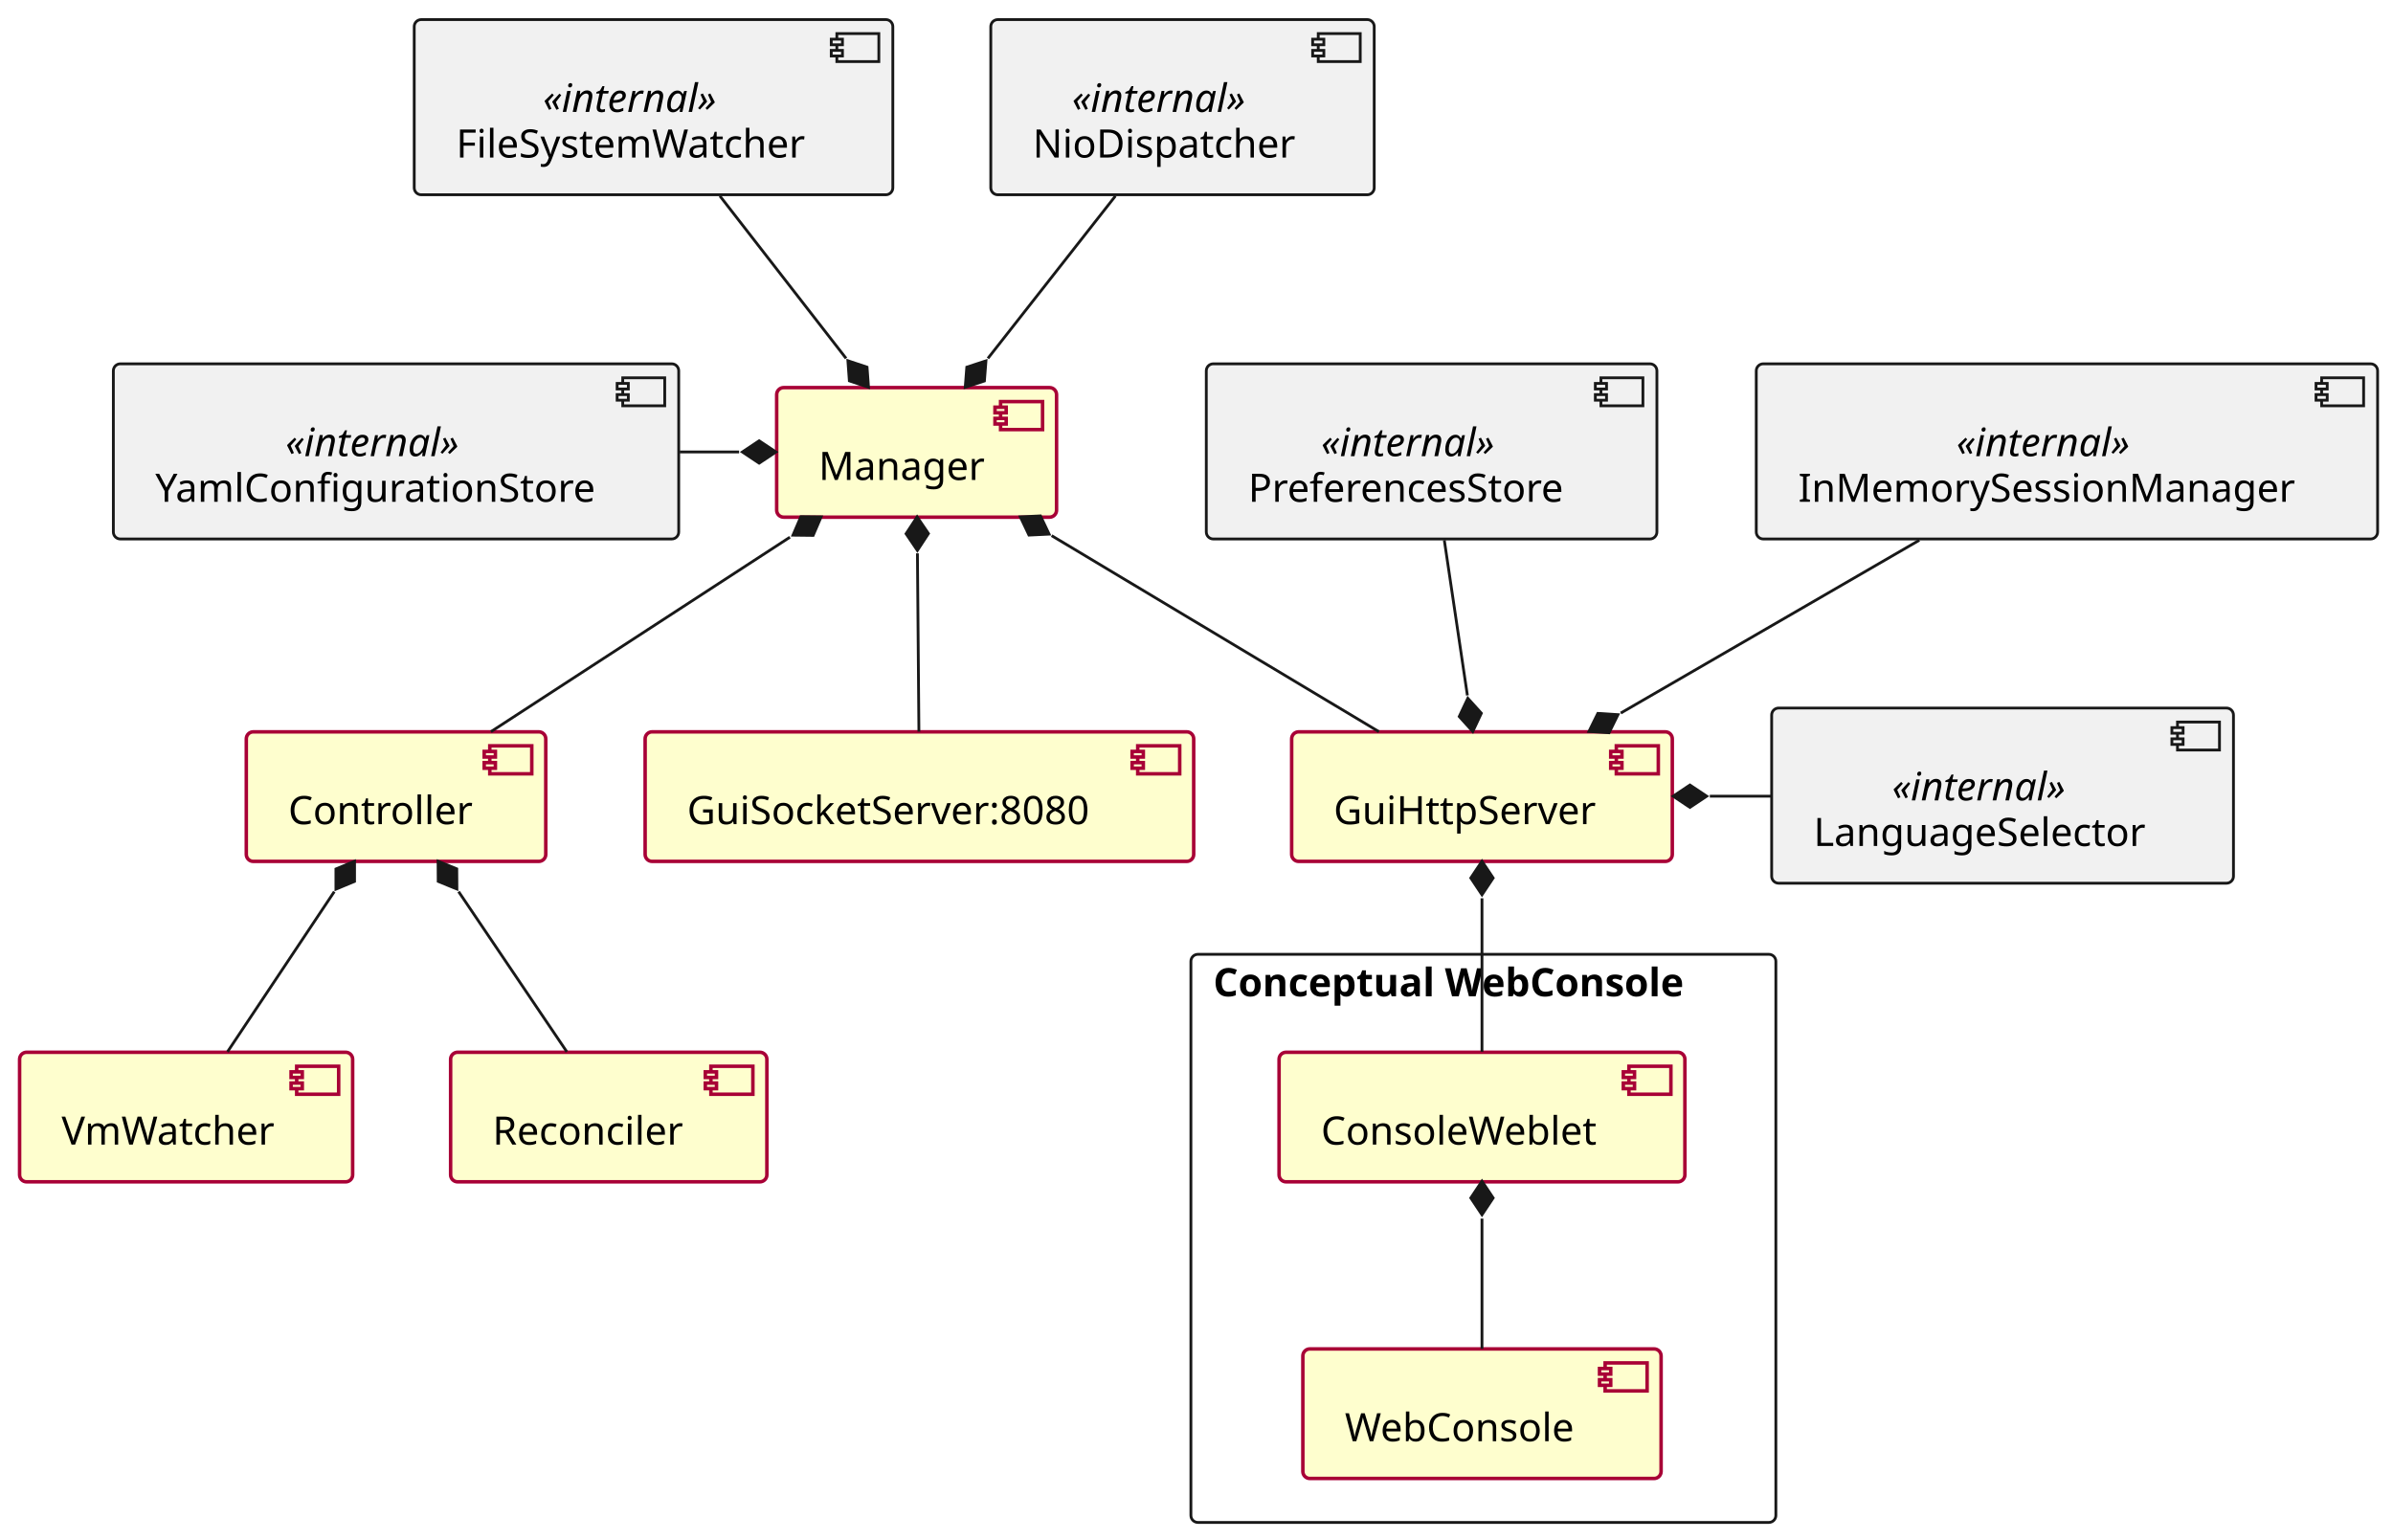
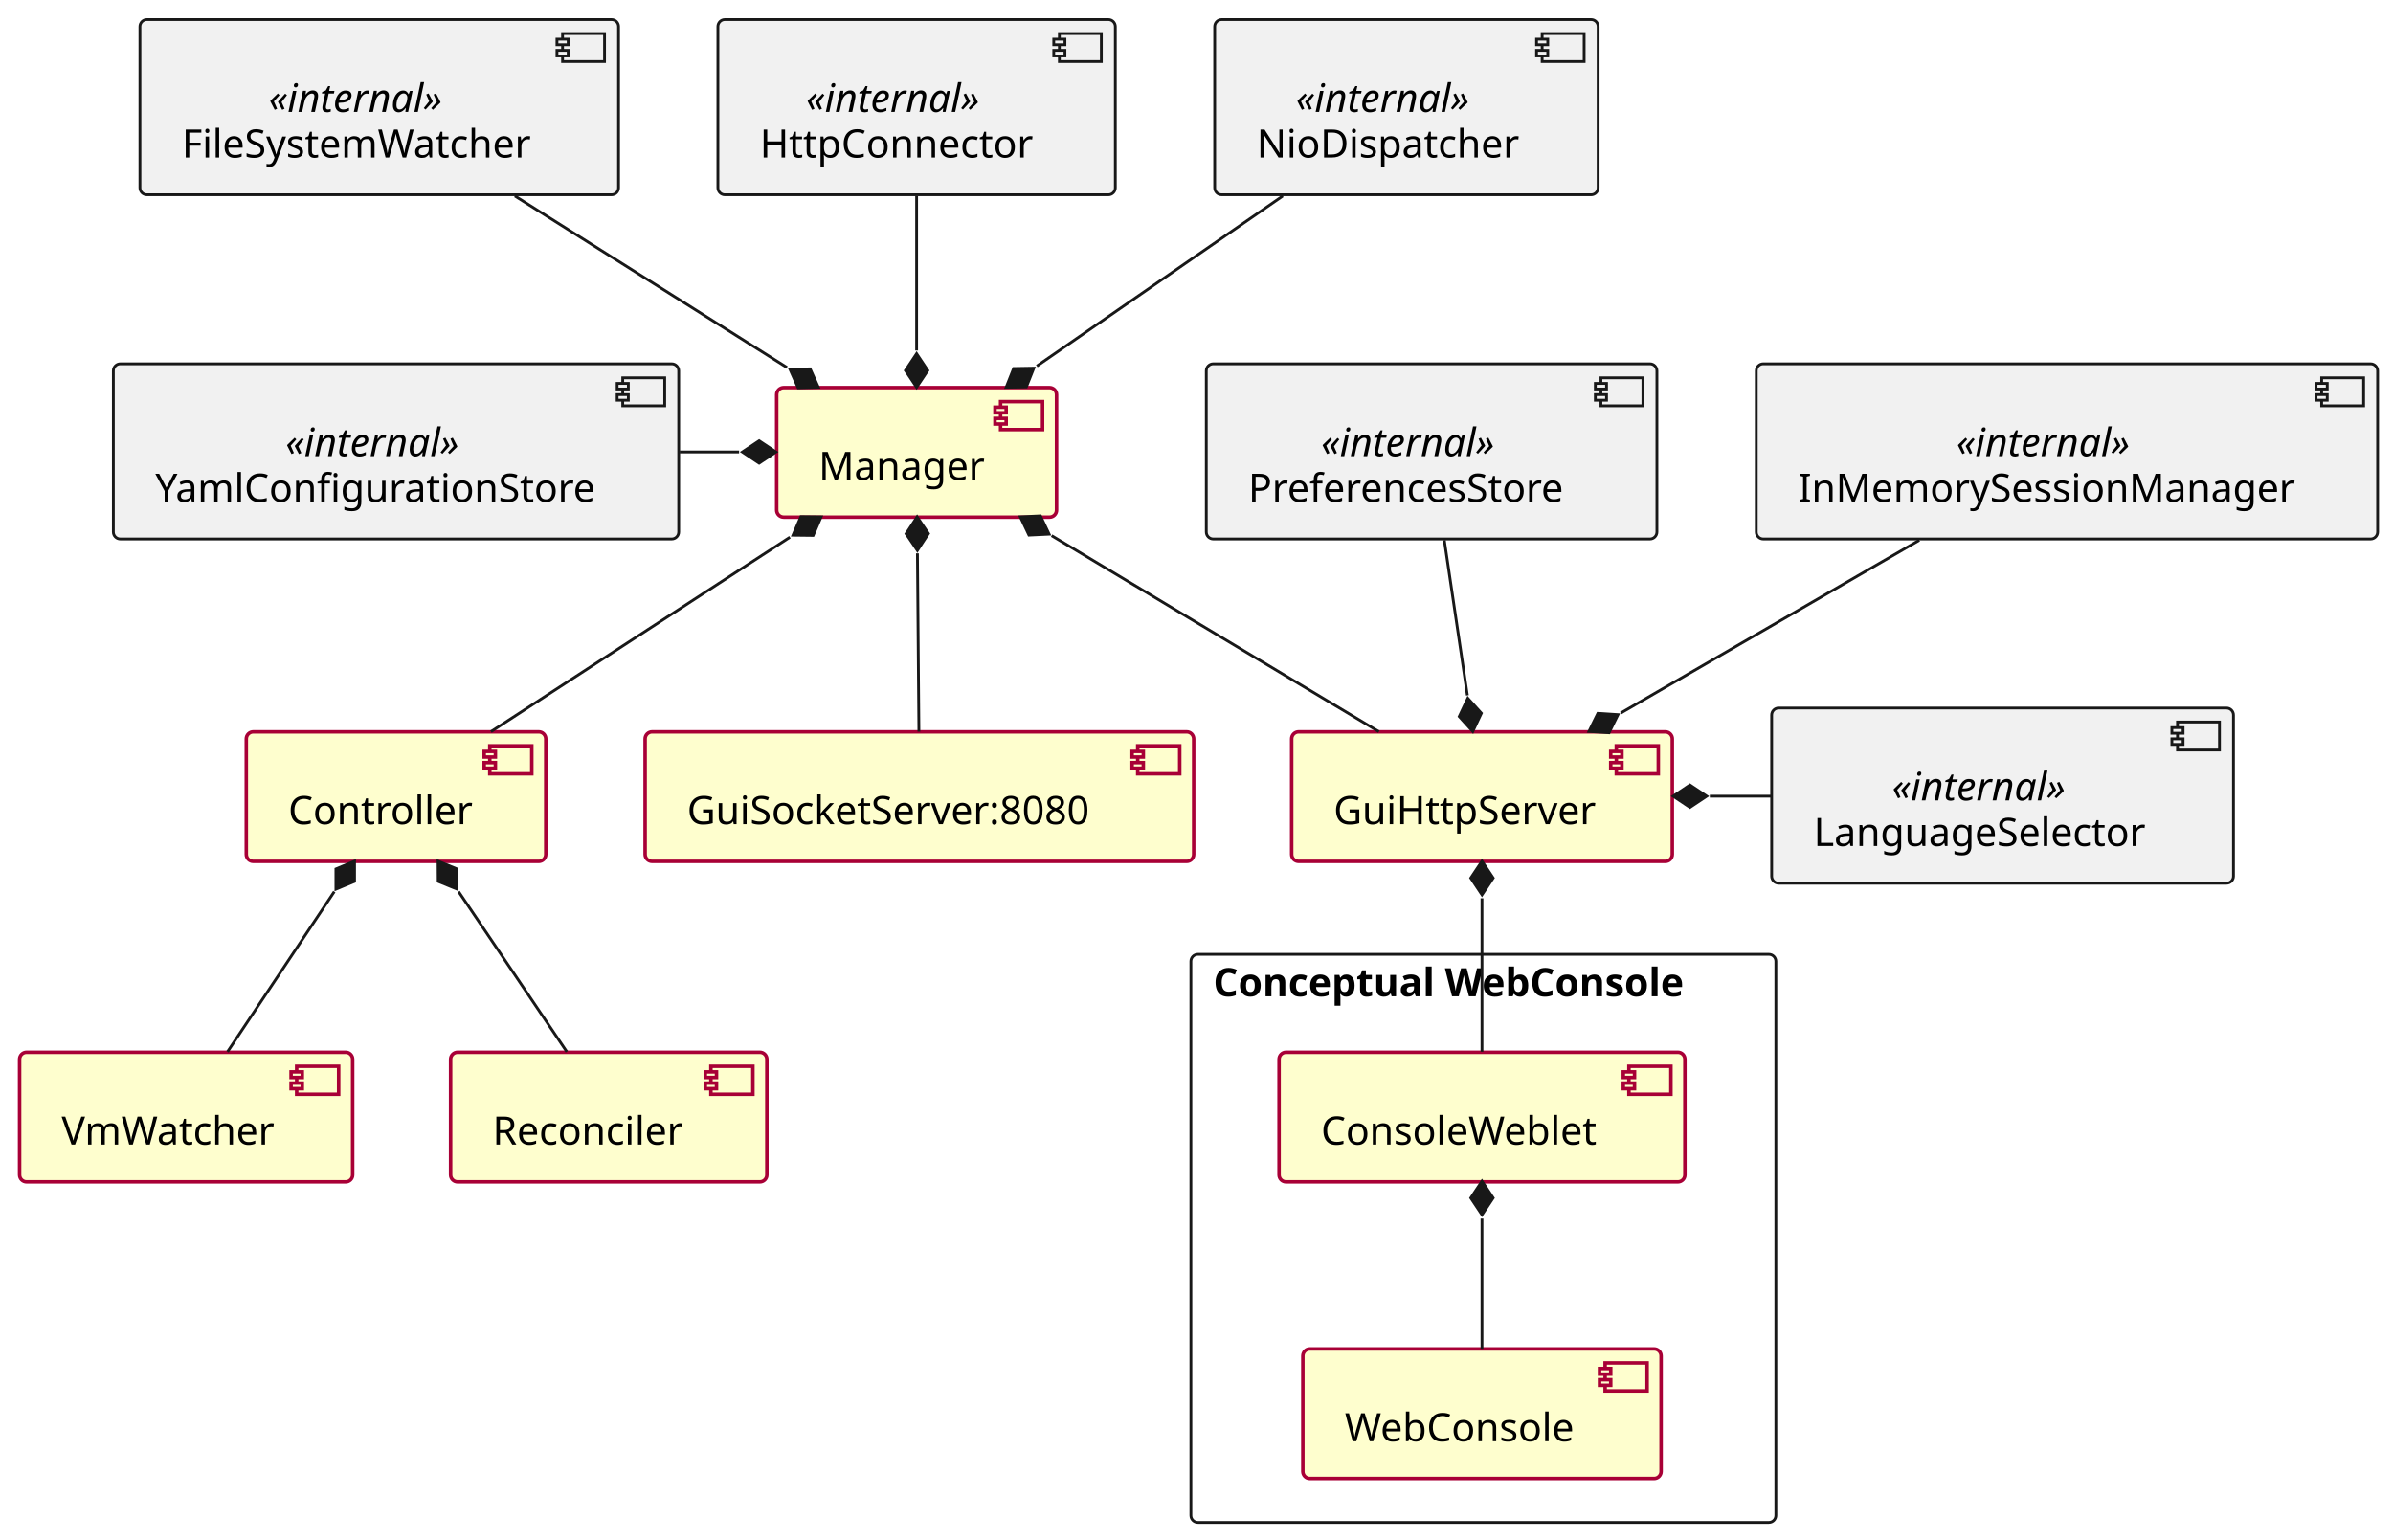
<svg xmlns="http://www.w3.org/2000/svg" contentStyleType="text/css" height="550px" preserveAspectRatio="none" style="width:855px;height:550px;background:#FFFFFF;" version="1.1" viewBox="0 0 855 550" width="855px" zoomAndPan="magnify">
  <defs />
  <g>
    <g id="cluster_Conceptual WebConsole">
      <rect fill="none" height="203" rx="2.5" ry="2.5" style="stroke:#181818;stroke-width:1.0;" width="209" x="425.5" y="341" />
      <text fill="#000000" font-family="sans-serif" font-size="14" font-weight="bold" lengthAdjust="spacing" textLength="193" x="433.5" y="355.995">Conceptual WebConsole</text>
    </g>
    <g id="elem_ConsoleWeblet">
      <rect fill="#FEFECE" height="46.297" rx="2.5" ry="2.5" style="stroke:#A80036;stroke-width:1.25;" width="145" x="457" y="376" />
      <rect fill="#FEFECE" height="10" style="stroke:#A80036;stroke-width:1.25;" width="15" x="582" y="381" />
      <rect fill="#FEFECE" height="2" style="stroke:#A80036;stroke-width:1.25;" width="4" x="580" y="383" />
      <rect fill="#FEFECE" height="2" style="stroke:#A80036;stroke-width:1.25;" width="4" x="580" y="387" />
      <text fill="#000000" font-family="sans-serif" font-size="14" lengthAdjust="spacing" textLength="105" x="472" y="408.995">ConsoleWeblet</text>
    </g>
    <g id="elem_WebConsole">
      <rect fill="#FEFECE" height="46.297" rx="2.5" ry="2.5" style="stroke:#A80036;stroke-width:1.25;" width="128" x="465.5" y="482" />
      <rect fill="#FEFECE" height="10" style="stroke:#A80036;stroke-width:1.25;" width="15" x="573.5" y="487" />
      <rect fill="#FEFECE" height="2" style="stroke:#A80036;stroke-width:1.25;" width="4" x="571.5" y="489" />
      <rect fill="#FEFECE" height="2" style="stroke:#A80036;stroke-width:1.25;" width="4" x="571.5" y="493" />
      <text fill="#000000" font-family="sans-serif" font-size="14" lengthAdjust="spacing" textLength="88" x="480.5" y="514.995">WebConsole</text>
    </g>
    <g id="elem_NioDispatcher">
-       <rect fill="#F1F1F1" height="62.594" rx="2.5" ry="2.5" style="stroke:#181818;stroke-width:1.0;" width="137" x="354" y="7" />
-       <rect fill="#F1F1F1" height="10" style="stroke:#181818;stroke-width:1.0;" width="15" x="471" y="12" />
-       <rect fill="#F1F1F1" height="2" style="stroke:#181818;stroke-width:1.0;" width="4" x="469" y="14" />
-       <rect fill="#F1F1F1" height="2" style="stroke:#181818;stroke-width:1.0;" width="4" x="469" y="18" />
-       <text fill="#000000" font-family="sans-serif" font-size="14" font-style="italic" lengthAdjust="spacing" textLength="69" x="383" y="39.995">«internal»</text>
-       <text fill="#000000" font-family="sans-serif" font-size="14" lengthAdjust="spacing" textLength="97" x="369" y="56.292">NioDispatcher</text>
+       <rect fill="#F1F1F1" height="62.594" rx="2.5" ry="2.5" style="stroke:#181818;stroke-width:1.0;" width="137" x="434" y="7" />
+       <rect fill="#F1F1F1" height="10" style="stroke:#181818;stroke-width:1.0;" width="15" x="551" y="12" />
+       <rect fill="#F1F1F1" height="2" style="stroke:#181818;stroke-width:1.0;" width="4" x="549" y="14" />
+       <rect fill="#F1F1F1" height="2" style="stroke:#181818;stroke-width:1.0;" width="4" x="549" y="18" />
+       <text fill="#000000" font-family="sans-serif" font-size="14" font-style="italic" lengthAdjust="spacing" textLength="69" x="463" y="39.995">«internal»</text>
+       <text fill="#000000" font-family="sans-serif" font-size="14" lengthAdjust="spacing" textLength="97" x="449" y="56.292">NioDispatcher</text>
    </g>
    <g id="elem_Manager">
      <rect fill="#FEFECE" height="46.297" rx="2.5" ry="2.5" style="stroke:#A80036;stroke-width:1.25;" width="100" x="277.5" y="138.5" />
      <rect fill="#FEFECE" height="10" style="stroke:#A80036;stroke-width:1.25;" width="15" x="357.5" y="143.5" />
      <rect fill="#FEFECE" height="2" style="stroke:#A80036;stroke-width:1.25;" width="4" x="355.5" y="145.5" />
      <rect fill="#FEFECE" height="2" style="stroke:#A80036;stroke-width:1.25;" width="4" x="355.5" y="149.5" />
      <text fill="#000000" font-family="sans-serif" font-size="14" lengthAdjust="spacing" textLength="60" x="292.5" y="171.495">Manager</text>
    </g>
+     <g id="elem_HttpConnector">
+       <rect fill="#F1F1F1" height="62.594" rx="2.5" ry="2.5" style="stroke:#181818;stroke-width:1.0;" width="142" x="256.5" y="7" />
+       <rect fill="#F1F1F1" height="10" style="stroke:#181818;stroke-width:1.0;" width="15" x="378.5" y="12" />
+       <rect fill="#F1F1F1" height="2" style="stroke:#181818;stroke-width:1.0;" width="4" x="376.5" y="14" />
+       <rect fill="#F1F1F1" height="2" style="stroke:#181818;stroke-width:1.0;" width="4" x="376.5" y="18" />
+       <text fill="#000000" font-family="sans-serif" font-size="14" font-style="italic" lengthAdjust="spacing" textLength="69" x="288" y="39.995">«internal»</text>
+       <text fill="#000000" font-family="sans-serif" font-size="14" lengthAdjust="spacing" textLength="102" x="271.5" y="56.292">HttpConnector</text>
+     </g>
    <g id="elem_FileSystemWatcher">
-       <rect fill="#F1F1F1" height="62.594" rx="2.5" ry="2.5" style="stroke:#181818;stroke-width:1.0;" width="171" x="148" y="7" />
-       <rect fill="#F1F1F1" height="10" style="stroke:#181818;stroke-width:1.0;" width="15" x="299" y="12" />
-       <rect fill="#F1F1F1" height="2" style="stroke:#181818;stroke-width:1.0;" width="4" x="297" y="14" />
-       <rect fill="#F1F1F1" height="2" style="stroke:#181818;stroke-width:1.0;" width="4" x="297" y="18" />
-       <text fill="#000000" font-family="sans-serif" font-size="14" font-style="italic" lengthAdjust="spacing" textLength="69" x="194" y="39.995">«internal»</text>
-       <text fill="#000000" font-family="sans-serif" font-size="14" lengthAdjust="spacing" textLength="131" x="163" y="56.292">FileSystemWatcher</text>
+       <rect fill="#F1F1F1" height="62.594" rx="2.5" ry="2.5" style="stroke:#181818;stroke-width:1.0;" width="171" x="50" y="7" />
+       <rect fill="#F1F1F1" height="10" style="stroke:#181818;stroke-width:1.0;" width="15" x="201" y="12" />
+       <rect fill="#F1F1F1" height="2" style="stroke:#181818;stroke-width:1.0;" width="4" x="199" y="14" />
+       <rect fill="#F1F1F1" height="2" style="stroke:#181818;stroke-width:1.0;" width="4" x="199" y="18" />
+       <text fill="#000000" font-family="sans-serif" font-size="14" font-style="italic" lengthAdjust="spacing" textLength="69" x="96" y="39.995">«internal»</text>
+       <text fill="#000000" font-family="sans-serif" font-size="14" lengthAdjust="spacing" textLength="131" x="65" y="56.292">FileSystemWatcher</text>
    </g>
    <g id="elem_YamlConfigurationStore">
      <rect fill="#F1F1F1" height="62.594" rx="2.5" ry="2.5" style="stroke:#181818;stroke-width:1.0;" width="202" x="40.5" y="130" />
      <rect fill="#F1F1F1" height="10" style="stroke:#181818;stroke-width:1.0;" width="15" x="222.5" y="135" />
      <rect fill="#F1F1F1" height="2" style="stroke:#181818;stroke-width:1.0;" width="4" x="220.5" y="137" />
      <rect fill="#F1F1F1" height="2" style="stroke:#181818;stroke-width:1.0;" width="4" x="220.5" y="141" />
      <text fill="#000000" font-family="sans-serif" font-size="14" font-style="italic" lengthAdjust="spacing" textLength="69" x="102" y="162.995">«internal»</text>
      <text fill="#000000" font-family="sans-serif" font-size="14" lengthAdjust="spacing" textLength="162" x="55.5" y="179.292">YamlConfigurationStore</text>
    </g>
    <g id="elem_Controller">
      <rect fill="#FEFECE" height="46.297" rx="2.5" ry="2.5" style="stroke:#A80036;stroke-width:1.25;" width="107" x="88" y="261.5" />
      <rect fill="#FEFECE" height="10" style="stroke:#A80036;stroke-width:1.25;" width="15" x="175" y="266.5" />
      <rect fill="#FEFECE" height="2" style="stroke:#A80036;stroke-width:1.25;" width="4" x="173" y="268.5" />
      <rect fill="#FEFECE" height="2" style="stroke:#A80036;stroke-width:1.25;" width="4" x="173" y="272.5" />
      <text fill="#000000" font-family="sans-serif" font-size="14" lengthAdjust="spacing" textLength="67" x="103" y="294.495">Controller</text>
    </g>
    <g id="elem_VmWatcher">
      <rect fill="#FEFECE" height="46.297" rx="2.5" ry="2.5" style="stroke:#A80036;stroke-width:1.25;" width="119" x="7" y="376" />
      <rect fill="#FEFECE" height="10" style="stroke:#A80036;stroke-width:1.25;" width="15" x="106" y="381" />
      <rect fill="#FEFECE" height="2" style="stroke:#A80036;stroke-width:1.25;" width="4" x="104" y="383" />
      <rect fill="#FEFECE" height="2" style="stroke:#A80036;stroke-width:1.25;" width="4" x="104" y="387" />
      <text fill="#000000" font-family="sans-serif" font-size="14" lengthAdjust="spacing" textLength="79" x="22" y="408.995">VmWatcher</text>
    </g>
    <g id="elem_Reconciler">
      <rect fill="#FEFECE" height="46.297" rx="2.5" ry="2.5" style="stroke:#A80036;stroke-width:1.25;" width="113" x="161" y="376" />
      <rect fill="#FEFECE" height="10" style="stroke:#A80036;stroke-width:1.25;" width="15" x="254" y="381" />
      <rect fill="#FEFECE" height="2" style="stroke:#A80036;stroke-width:1.25;" width="4" x="252" y="383" />
      <rect fill="#FEFECE" height="2" style="stroke:#A80036;stroke-width:1.25;" width="4" x="252" y="387" />
      <text fill="#000000" font-family="sans-serif" font-size="14" lengthAdjust="spacing" textLength="73" x="176" y="408.995">Reconciler</text>
    </g>
    <g id="elem_GuiHttpServer">
      <rect fill="#FEFECE" height="46.297" rx="2.5" ry="2.5" style="stroke:#A80036;stroke-width:1.25;" width="136" x="461.5" y="261.5" />
      <rect fill="#FEFECE" height="10" style="stroke:#A80036;stroke-width:1.25;" width="15" x="577.5" y="266.5" />
      <rect fill="#FEFECE" height="2" style="stroke:#A80036;stroke-width:1.25;" width="4" x="575.5" y="268.5" />
      <rect fill="#FEFECE" height="2" style="stroke:#A80036;stroke-width:1.25;" width="4" x="575.5" y="272.5" />
      <text fill="#000000" font-family="sans-serif" font-size="14" lengthAdjust="spacing" textLength="96" x="476.5" y="294.495">GuiHttpServer</text>
    </g>
    <g id="elem_GuiSocketServer:8080">
      <rect fill="#FEFECE" height="46.297" rx="2.5" ry="2.5" style="stroke:#A80036;stroke-width:1.25;" width="196" x="230.5" y="261.5" />
      <rect fill="#FEFECE" height="10" style="stroke:#A80036;stroke-width:1.25;" width="15" x="406.5" y="266.5" />
      <rect fill="#FEFECE" height="2" style="stroke:#A80036;stroke-width:1.25;" width="4" x="404.5" y="268.5" />
      <rect fill="#FEFECE" height="2" style="stroke:#A80036;stroke-width:1.25;" width="4" x="404.5" y="272.5" />
      <text fill="#000000" font-family="sans-serif" font-size="14" lengthAdjust="spacing" textLength="156" x="245.5" y="294.495">GuiSocketServer:8080</text>
    </g>
    <g id="elem_PreferencesStore">
      <rect fill="#F1F1F1" height="62.594" rx="2.5" ry="2.5" style="stroke:#181818;stroke-width:1.0;" width="161" x="431" y="130" />
      <rect fill="#F1F1F1" height="10" style="stroke:#181818;stroke-width:1.0;" width="15" x="572" y="135" />
      <rect fill="#F1F1F1" height="2" style="stroke:#181818;stroke-width:1.0;" width="4" x="570" y="137" />
      <rect fill="#F1F1F1" height="2" style="stroke:#181818;stroke-width:1.0;" width="4" x="570" y="141" />
      <text fill="#000000" font-family="sans-serif" font-size="14" font-style="italic" lengthAdjust="spacing" textLength="69" x="472" y="162.995">«internal»</text>
      <text fill="#000000" font-family="sans-serif" font-size="14" lengthAdjust="spacing" textLength="121" x="446" y="179.292">PreferencesStore</text>
    </g>
    <g id="elem_InMemorySessionManager">
      <rect fill="#F1F1F1" height="62.594" rx="2.5" ry="2.5" style="stroke:#181818;stroke-width:1.0;" width="222" x="627.5" y="130" />
      <rect fill="#F1F1F1" height="10" style="stroke:#181818;stroke-width:1.0;" width="15" x="829.5" y="135" />
      <rect fill="#F1F1F1" height="2" style="stroke:#181818;stroke-width:1.0;" width="4" x="827.5" y="137" />
      <rect fill="#F1F1F1" height="2" style="stroke:#181818;stroke-width:1.0;" width="4" x="827.5" y="141" />
      <text fill="#000000" font-family="sans-serif" font-size="14" font-style="italic" lengthAdjust="spacing" textLength="69" x="699" y="162.995">«internal»</text>
      <text fill="#000000" font-family="sans-serif" font-size="14" lengthAdjust="spacing" textLength="182" x="642.5" y="179.292">InMemorySessionManager</text>
    </g>
    <g id="elem_LanguageSelector">
      <rect fill="#F1F1F1" height="62.594" rx="2.5" ry="2.5" style="stroke:#181818;stroke-width:1.0;" width="165" x="633" y="253" />
      <rect fill="#F1F1F1" height="10" style="stroke:#181818;stroke-width:1.0;" width="15" x="778" y="258" />
      <rect fill="#F1F1F1" height="2" style="stroke:#181818;stroke-width:1.0;" width="4" x="776" y="260" />
      <rect fill="#F1F1F1" height="2" style="stroke:#181818;stroke-width:1.0;" width="4" x="776" y="264" />
      <text fill="#000000" font-family="sans-serif" font-size="14" font-style="italic" lengthAdjust="spacing" textLength="69" x="676" y="285.995">«internal»</text>
      <text fill="#000000" font-family="sans-serif" font-size="14" lengthAdjust="spacing" textLength="125" x="648" y="302.292">LanguageSelector</text>
    </g>
    <g id="link_NioDispatcher_Manager">
-       <path d="M398.53,70.03 C384.62,87.74 367.12,110.03 352.97,128.06 " fill="none" id="NioDispatcher-to-Manager" style="stroke:#181818;stroke-width:1.0;" />
-       <polygon fill="#181818" points="344.87,138.38,351.721,136.13,352.279,128.94,345.428,131.19,344.87,138.38" style="stroke:#181818;stroke-width:1.0;" />
+       <path d="M458.34,70.03 C431.41,88.66 397.14,112.35 370.44,130.81 " fill="none" id="NioDispatcher-to-Manager" style="stroke:#181818;stroke-width:1.0;" />
+       <polygon fill="#181818" points="359.5,138.38,366.71,138.257,369.37,131.554,362.16,131.677,359.5,138.38" style="stroke:#181818;stroke-width:1.0;" />
+     </g>
+     <g id="link_HttpConnector_Manager">
+       <path d="M327.5,70.03 C327.5,86.83 327.5,107.74 327.5,125.23 " fill="none" id="HttpConnector-to-Manager" style="stroke:#181818;stroke-width:1.0;" />
+       <polygon fill="#181818" points="327.5,138.38,331.5,132.38,327.5,126.38,323.5,132.38,327.5,138.38" style="stroke:#181818;stroke-width:1.0;" />
    </g>
    <g id="link_FileSystemWatcher_Manager">
-       <path d="M257.22,70.03 C270.98,87.74 288.29,110.03 302.3,128.06 " fill="none" id="FileSystemWatcher-to-Manager" style="stroke:#181818;stroke-width:1.0;" />
-       <polygon fill="#181818" points="310.31,138.38,309.786,131.188,302.946,128.905,303.47,136.097,310.31,138.38" style="stroke:#181818;stroke-width:1.0;" />
+       <path d="M183.95,70.03 C213.76,88.82 251.76,112.77 281.18,131.31 " fill="none" id="FileSystemWatcher-to-Manager" style="stroke:#181818;stroke-width:1.0;" />
+       <polygon fill="#181818" points="292.4,138.38,289.455,131.798,282.246,131.984,285.191,138.567,292.4,138.38" style="stroke:#181818;stroke-width:1.0;" />
    </g>
    <g id="link_YamlConfigurationStore_Manager">
      <path d="M242.86,161.5 C249.93,161.5 257,161.5 264.08,161.5 " fill="none" id="YamlConfigurationStore-to-Manager" style="stroke:#181818;stroke-width:1.0;" />
      <polygon fill="#181818" points="277.24,161.5,271.24,157.5,265.24,161.5,271.24,165.5,277.24,161.5" style="stroke:#181818;stroke-width:1.0;" />
    </g>
    <g id="link_Manager_Controller">
      <path d="M282.23,191.95 C249.27,213.39 205.35,241.96 175.4,261.45 " fill="none" id="Manager-backto-Controller" style="stroke:#181818;stroke-width:1.0;" />
      <polygon fill="#181818" points="293.38,184.69,286.169,184.607,283.319,191.23,290.53,191.314,293.38,184.69" style="stroke:#181818;stroke-width:1.0;" />
    </g>
    <g id="link_Controller_VmWatcher">
      <path d="M119.44,318.6 C107.14,337.04 92.17,359.5 81.29,375.82 " fill="none" id="Controller-backto-VmWatcher" style="stroke:#181818;stroke-width:1.0;" />
      <polygon fill="#181818" points="126.68,307.73,120.023,310.502,120.021,317.713,126.678,314.941,126.68,307.73" style="stroke:#181818;stroke-width:1.0;" />
    </g>
    <g id="link_Controller_Reconciler">
      <path d="M163.86,318.6 C176.32,337.04 191.49,359.5 202.52,375.82 " fill="none" id="Controller-backto-Reconciler" style="stroke:#181818;stroke-width:1.0;" />
      <polygon fill="#181818" points="156.52,307.73,156.568,314.941,163.243,317.67,163.195,310.459,156.52,307.73" style="stroke:#181818;stroke-width:1.0;" />
    </g>
    <g id="link_Manager_GuiSocketServer:8080">
      <path d="M327.79,197.72 C327.96,218.31 328.17,243.66 328.32,261.45 " fill="none" id="Manager-backto-GuiSocketServer:8080" style="stroke:#181818;stroke-width:1.0;" />
      <polygon fill="#181818" points="327.68,184.69,323.726,190.721,327.772,196.69,331.726,190.659,327.68,184.69" style="stroke:#181818;stroke-width:1.0;" />
    </g>
    <g id="link_Manager_GuiHttpServer">
      <path d="M375.73,191.39 C411.62,212.89 459.87,241.79 492.68,261.45 " fill="none" id="Manager-backto-GuiHttpServer" style="stroke:#181818;stroke-width:1.0;" />
      <polygon fill="#181818" points="364.55,184.69,367.641,191.205,374.843,190.858,371.753,184.343,364.55,184.69" style="stroke:#181818;stroke-width:1.0;" />
    </g>
    <g id="link_PreferencesStore_GuiHttpServer">
      <path d="M516.04,193.03 C518.55,209.91 521.68,230.95 524.29,248.49 " fill="none" id="PreferencesStore-to-GuiHttpServer" style="stroke:#181818;stroke-width:1.0;" />
      <polygon fill="#181818" points="526.21,261.38,529.283,254.856,524.443,249.511,521.37,256.034,526.21,261.38" style="stroke:#181818;stroke-width:1.0;" />
    </g>
    <g id="link_InMemorySessionManager_GuiHttpServer">
      <path d="M685.76,193.03 C653.02,211.99 611.21,236.19 579.08,254.8 " fill="none" id="InMemorySessionManager-to-GuiHttpServer" style="stroke:#181818;stroke-width:1.0;" />
      <polygon fill="#181818" points="567.71,261.38,574.907,261.833,578.093,255.364,570.896,254.911,567.71,261.38" style="stroke:#181818;stroke-width:1.0;" />
    </g>
    <g id="link_GuiHttpServer_LanguageSelector">
      <path d="M610.9,284.5 C618.18,284.5 625.46,284.5 632.74,284.5 " fill="none" id="GuiHttpServer-backto-LanguageSelector" style="stroke:#181818;stroke-width:1.0;" />
      <polygon fill="#181818" points="597.8,284.5,603.8,288.5,609.8,284.5,603.8,280.5,597.8,284.5" style="stroke:#181818;stroke-width:1.0;" />
    </g>
    <g id="link_ConsoleWeblet_WebConsole">
      <path d="M529.5,435.44 C529.5,450.87 529.5,468.47 529.5,481.98 " fill="none" id="ConsoleWeblet-backto-WebConsole" style="stroke:#181818;stroke-width:1.0;" />
      <polygon fill="#181818" points="529.5,422.06,525.5,428.06,529.5,434.06,533.5,428.06,529.5,422.06" style="stroke:#181818;stroke-width:1.0;" />
    </g>
    <g id="link_GuiHttpServer_ConsoleWeblet">
      <path d="M529.5,320.97 C529.5,338.93 529.5,360.19 529.5,375.82 " fill="none" id="GuiHttpServer-backto-ConsoleWeblet" style="stroke:#181818;stroke-width:1.0;" />
      <polygon fill="#181818" points="529.5,307.73,525.5,313.73,529.5,319.73,533.5,313.73,529.5,307.73" style="stroke:#181818;stroke-width:1.0;" />
    </g>
  </g>
</svg>
